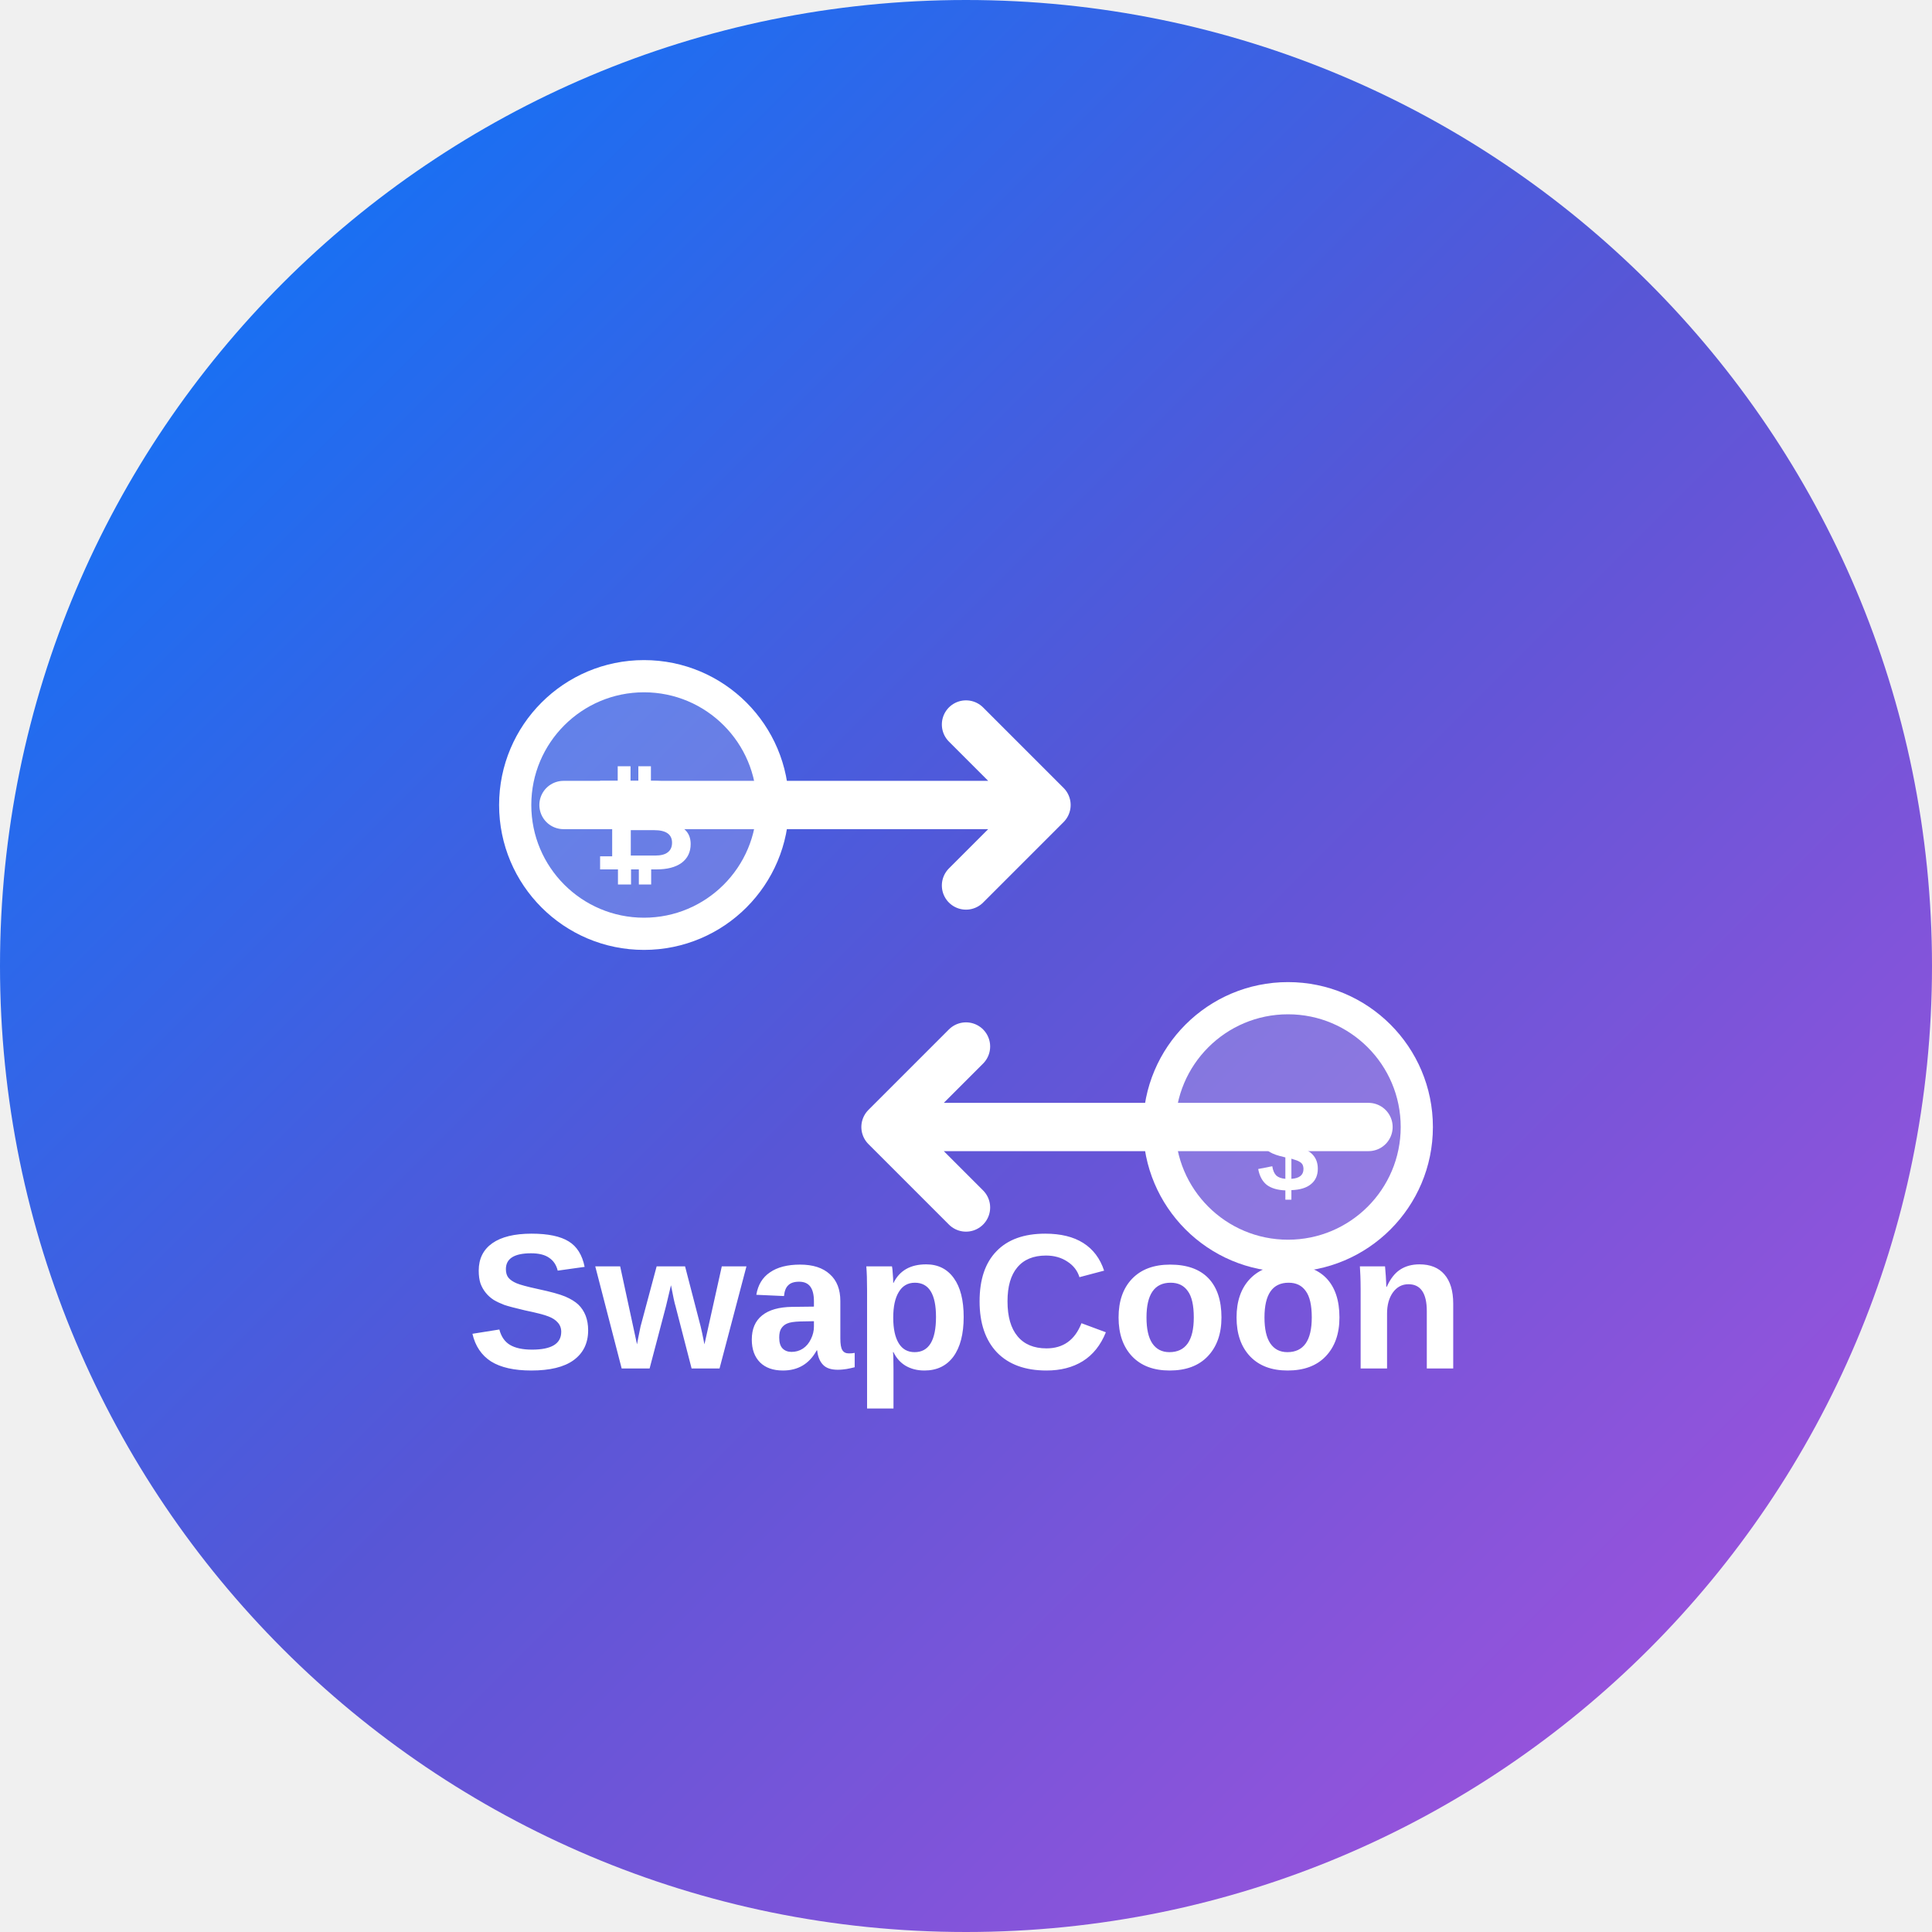
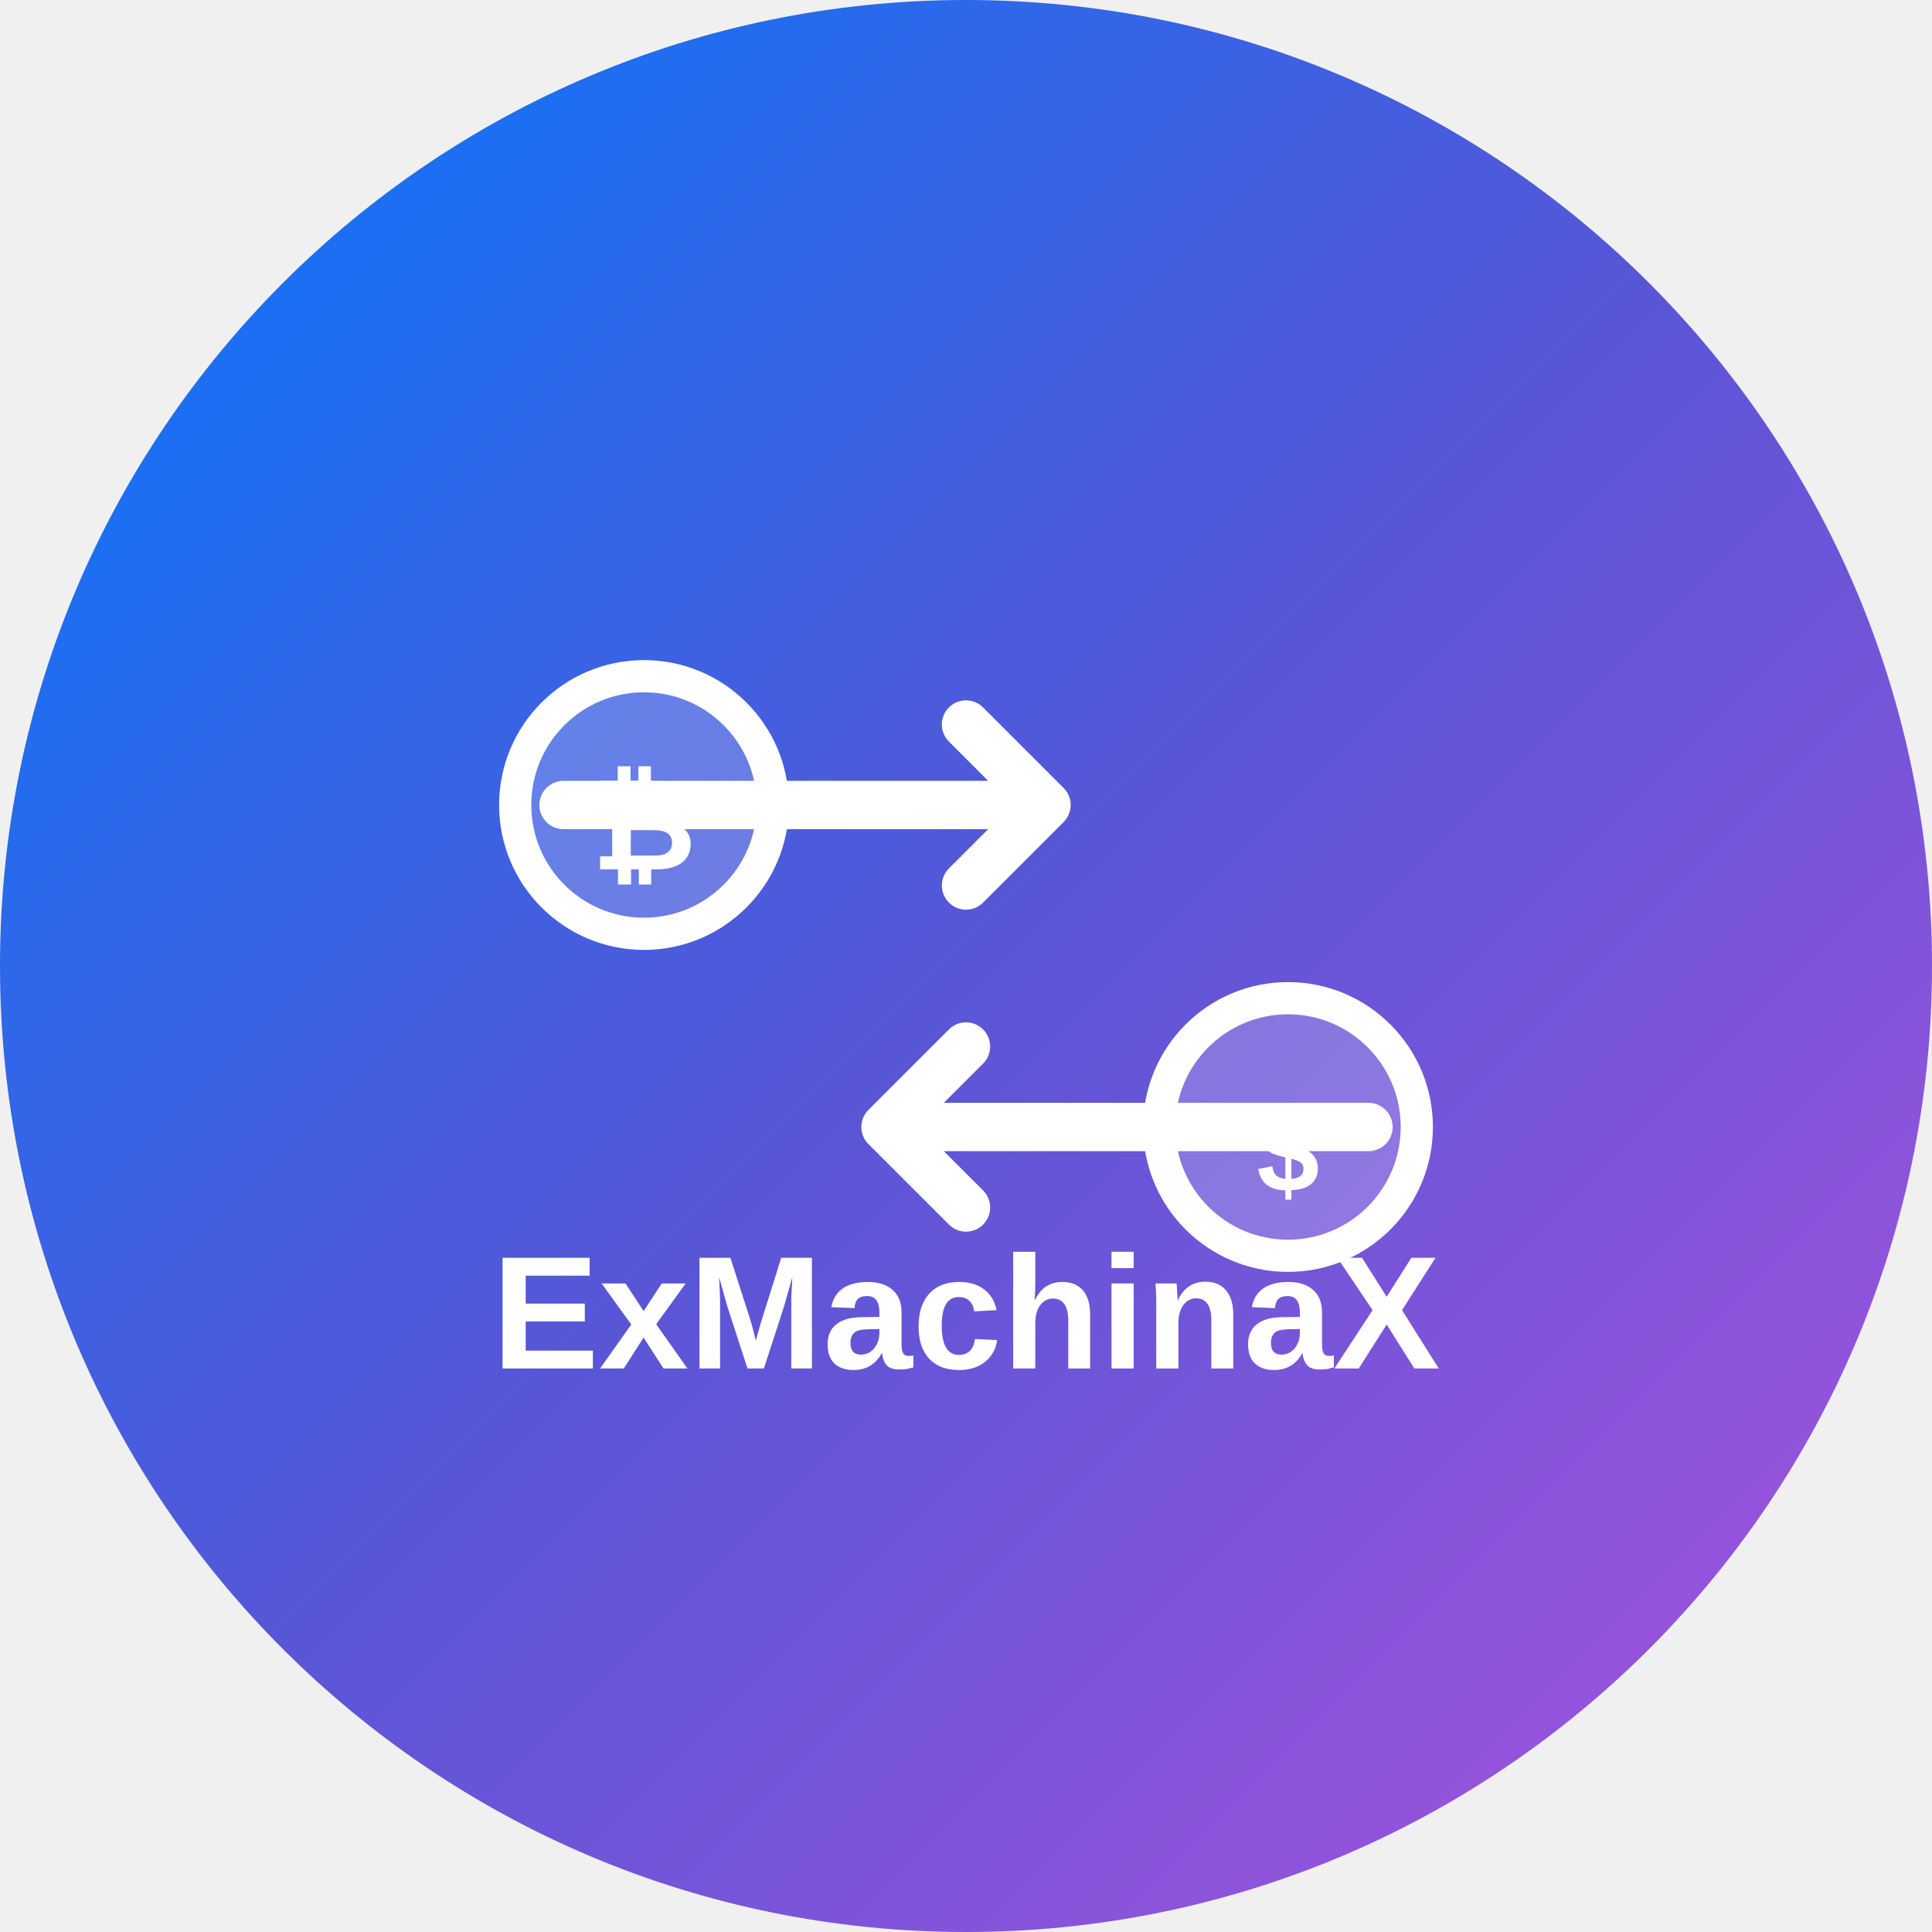
<svg xmlns="http://www.w3.org/2000/svg" width="120" height="120" viewBox="0 0 120 120" fill="none">
  <circle cx="60" cy="60" r="60" fill="url(#gradient1)" />
  <g transform="translate(30, 35)">
    <path d="M5 15 L35 15 L30 10 M35 15 L30 20" stroke="white" stroke-width="3" stroke-linecap="round" stroke-linejoin="round" fill="none" />
    <path d="M55 35 L25 35 L30 30 M25 35 L30 40" stroke="white" stroke-width="3" stroke-linecap="round" stroke-linejoin="round" fill="none" />
    <circle cx="10" cy="15" r="8" fill="rgba(255,255,255,0.2)" stroke="white" stroke-width="2" />
    <text x="10" y="19" text-anchor="middle" fill="white" font-family="Arial, sans-serif" font-size="8" font-weight="bold">₿</text>
    <circle cx="50" cy="35" r="8" fill="rgba(255,255,255,0.2)" stroke="white" stroke-width="2" />
    <text x="50" y="39" text-anchor="middle" fill="white" font-family="Arial, sans-serif" font-size="7" font-weight="bold">$</text>
  </g>
-   <text x="60" y="85" text-anchor="middle" fill="white" font-family="Arial, sans-serif" font-size="12" font-weight="bold">SwapCoon</text>
+   <text x="60" y="85" text-anchor="middle" fill="white" font-family="Arial, sans-serif" font-size="10" font-weight="bold">ExMachinaX</text>
  <defs>
    <linearGradient id="gradient1" x1="0%" y1="0%" x2="100%" y2="100%">
      <stop offset="0%" style="stop-color:#007AFF;stop-opacity:1" />
      <stop offset="50%" style="stop-color:#5856D6;stop-opacity:1" />
      <stop offset="100%" style="stop-color:#AF52DE;stop-opacity:1" />
    </linearGradient>
  </defs>
</svg>
